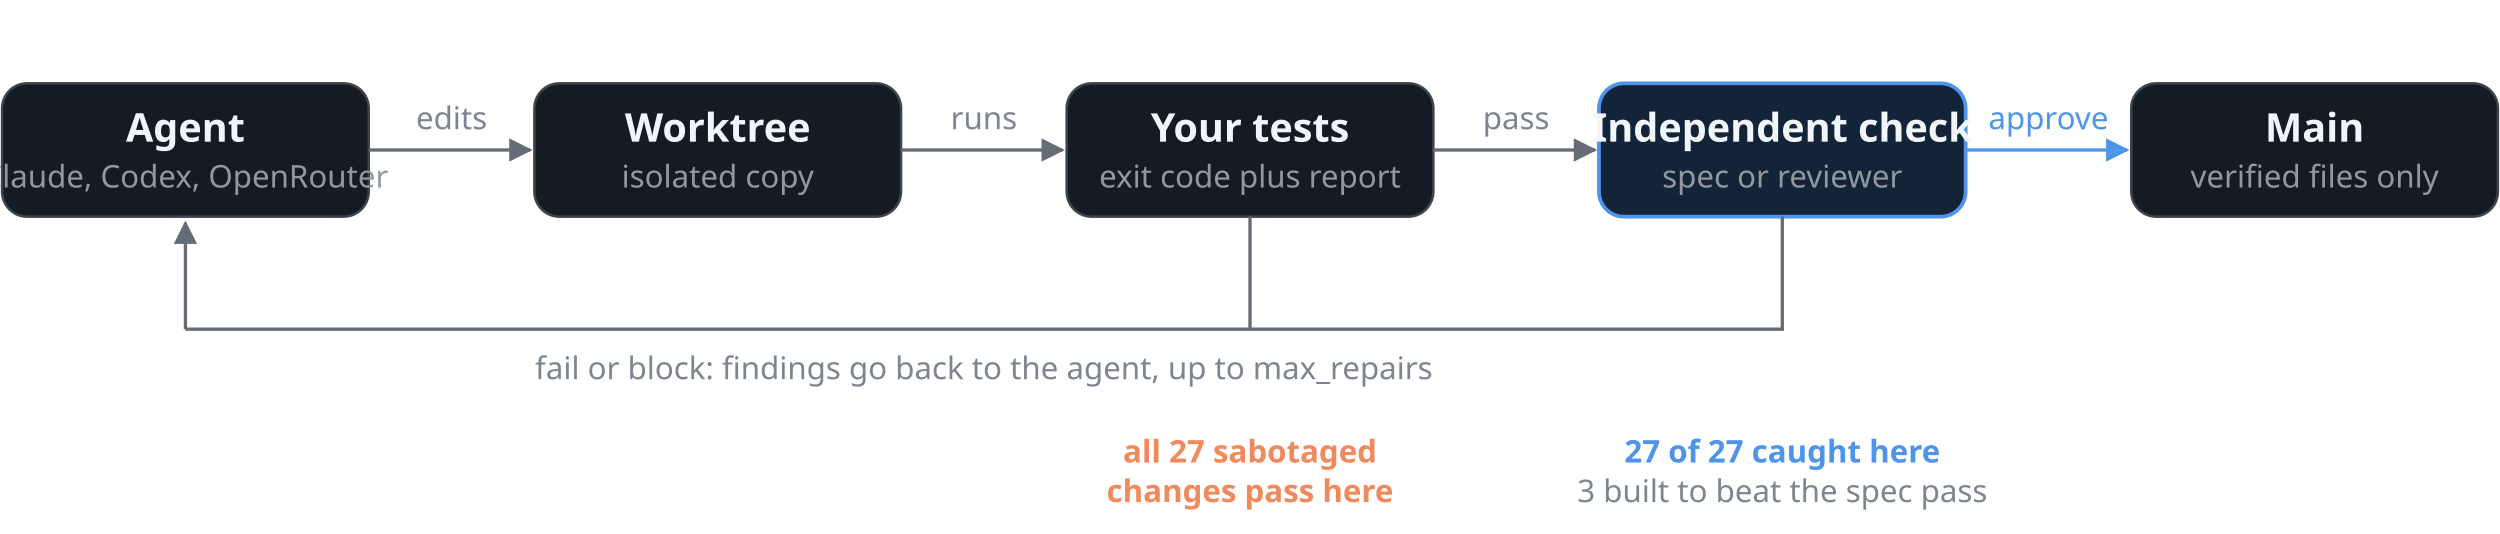
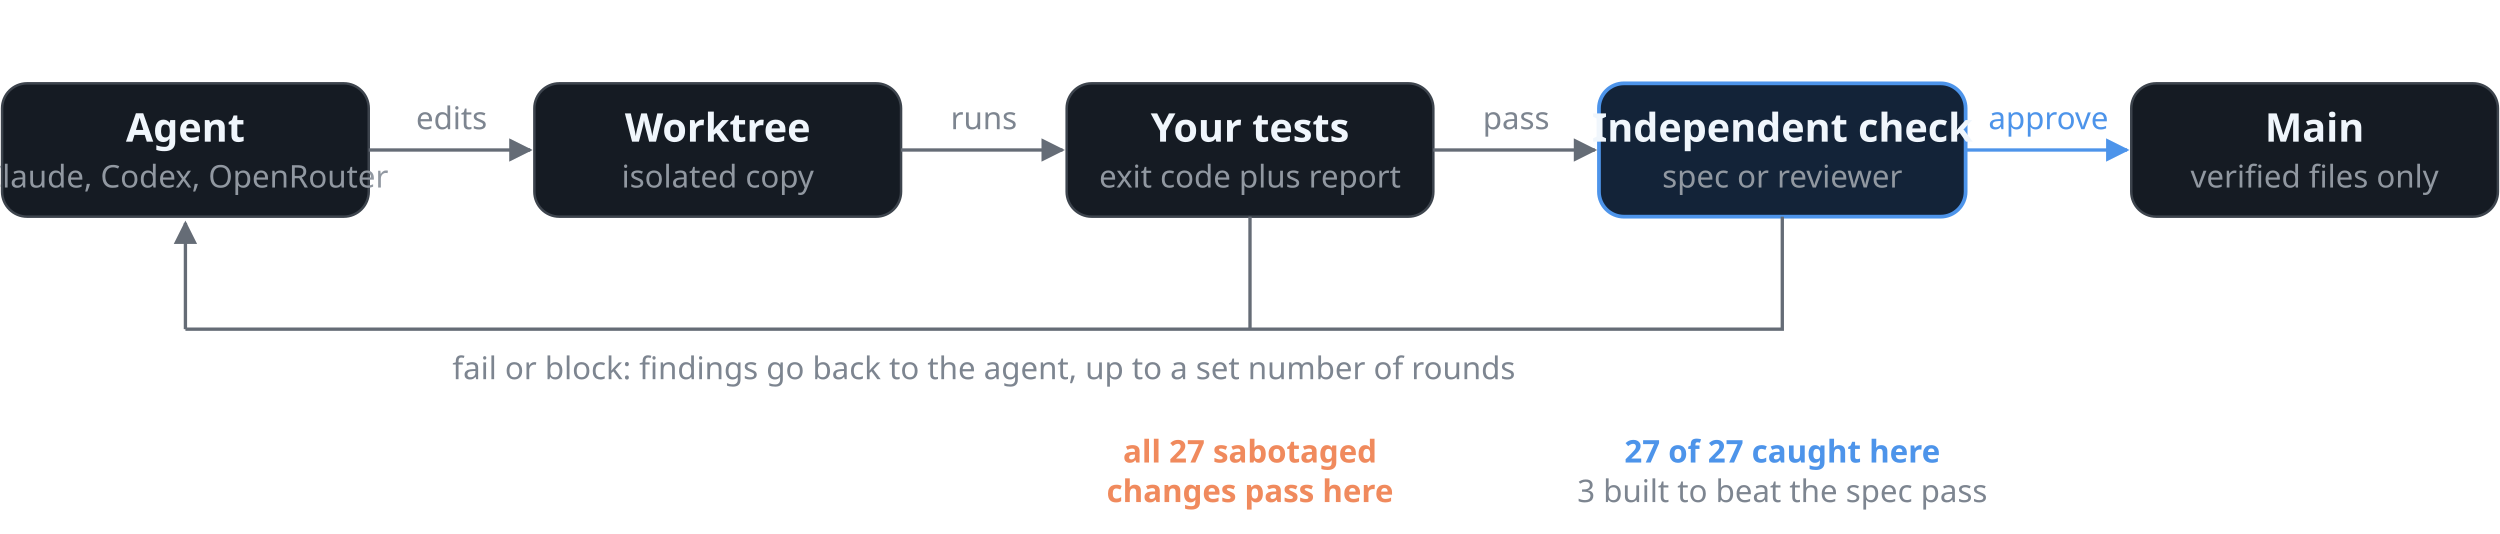
<svg xmlns="http://www.w3.org/2000/svg" viewBox="0 0 1200 256" width="1200" height="256" role="img" aria-label="The agent edits an isolated worktree; your tests run; changes that pass go to an independent check, the spec check or a separate reviewer, before reaching main. Failures and blocks go back to the agent. All 27 sabotaged changes pass the tests; the check catches 27, and 3 attacks built to beat the spec get through.">
  <defs>
    <marker id="arr" viewBox="0 0 10 10" refX="9" refY="5" markerWidth="7" markerHeight="7" orient="auto-start-reverse">
      <path d="M0,0 L10,5 L0,10 z" fill="#656c76" />
    </marker>
    <marker id="arr_a" viewBox="0 0 10 10" refX="9" refY="5" markerWidth="7" markerHeight="7" orient="auto-start-reverse">
      <path d="M0,0 L10,5 L0,10 z" fill="#4d94ea" />
    </marker>
    <marker id="arr_b" viewBox="0 0 10 10" refX="9" refY="5" markerWidth="7" markerHeight="7" orient="auto-start-reverse">
      <path d="M0,0 L10,5 L0,10 z" fill="#d95926" />
    </marker>
  </defs>
  <rect x="1.0" y="40" width="176" height="64" rx="12" fill="#151b23" stroke="#3d444d" stroke-width="1.2" />
  <text x="89.0" y="68.0" font-family="-apple-system, BlinkMacSystemFont, 'Segoe UI', 'Noto Sans', Helvetica, Arial, sans-serif" font-size="19" font-weight="600" fill="#f0f6fc" text-anchor="middle">Agent</text>
  <text x="89.0" y="90.0" font-family="-apple-system, BlinkMacSystemFont, 'Segoe UI', 'Noto Sans', Helvetica, Arial, sans-serif" font-size="15" font-weight="400" fill="#9198a1" text-anchor="middle">Claude, Codex, OpenRouter</text>
  <rect x="256.5" y="40" width="176" height="64" rx="12" fill="#151b23" stroke="#3d444d" stroke-width="1.2" />
  <text x="344.5" y="68.0" font-family="-apple-system, BlinkMacSystemFont, 'Segoe UI', 'Noto Sans', Helvetica, Arial, sans-serif" font-size="19" font-weight="600" fill="#f0f6fc" text-anchor="middle">Worktree</text>
  <text x="344.5" y="90.0" font-family="-apple-system, BlinkMacSystemFont, 'Segoe UI', 'Noto Sans', Helvetica, Arial, sans-serif" font-size="15" font-weight="400" fill="#9198a1" text-anchor="middle">isolated copy</text>
  <rect x="512.0" y="40" width="176" height="64" rx="12" fill="#151b23" stroke="#3d444d" stroke-width="1.2" />
  <text x="600.0" y="68.0" font-family="-apple-system, BlinkMacSystemFont, 'Segoe UI', 'Noto Sans', Helvetica, Arial, sans-serif" font-size="19" font-weight="600" fill="#f0f6fc" text-anchor="middle">Your tests</text>
  <text x="600.0" y="90.0" font-family="-apple-system, BlinkMacSystemFont, 'Segoe UI', 'Noto Sans', Helvetica, Arial, sans-serif" font-size="15" font-weight="400" fill="#9198a1" text-anchor="middle">exit code plus report</text>
  <rect x="767.5" y="40" width="176" height="64" rx="12" fill="#132338" stroke="#4d94ea" stroke-width="1.8" />
  <text x="855.5" y="68.0" font-family="-apple-system, BlinkMacSystemFont, 'Segoe UI', 'Noto Sans', Helvetica, Arial, sans-serif" font-size="19" font-weight="600" fill="#f0f6fc" text-anchor="middle">Independent check</text>
  <text x="855.5" y="90.0" font-family="-apple-system, BlinkMacSystemFont, 'Segoe UI', 'Noto Sans', Helvetica, Arial, sans-serif" font-size="15" font-weight="400" fill="#9198a1" text-anchor="middle">spec or reviewer</text>
  <rect x="1023.0" y="40" width="176" height="64" rx="12" fill="#151b23" stroke="#3d444d" stroke-width="1.2" />
  <text x="1111.0" y="68.0" font-family="-apple-system, BlinkMacSystemFont, 'Segoe UI', 'Noto Sans', Helvetica, Arial, sans-serif" font-size="19" font-weight="600" fill="#f0f6fc" text-anchor="middle">Main</text>
  <text x="1111.0" y="90.0" font-family="-apple-system, BlinkMacSystemFont, 'Segoe UI', 'Noto Sans', Helvetica, Arial, sans-serif" font-size="15" font-weight="400" fill="#9198a1" text-anchor="middle">verified files only</text>
  <line x1="177.0" y1="72.0" x2="254.5" y2="72.0" stroke="#656c76" stroke-width="1.6" marker-end="url(#arr)" />
  <text x="216.75" y="62.0" font-family="-apple-system, BlinkMacSystemFont, 'Segoe UI', 'Noto Sans', Helvetica, Arial, sans-serif" font-size="15" font-weight="400" fill="#7d8590" text-anchor="middle">edits</text>
  <line x1="432.5" y1="72.0" x2="510.0" y2="72.0" stroke="#656c76" stroke-width="1.6" marker-end="url(#arr)" />
  <text x="472.25" y="62.0" font-family="-apple-system, BlinkMacSystemFont, 'Segoe UI', 'Noto Sans', Helvetica, Arial, sans-serif" font-size="15" font-weight="400" fill="#7d8590" text-anchor="middle">runs</text>
  <line x1="688.0" y1="72.0" x2="765.5" y2="72.0" stroke="#656c76" stroke-width="1.6" marker-end="url(#arr)" />
  <text x="727.75" y="62.0" font-family="-apple-system, BlinkMacSystemFont, 'Segoe UI', 'Noto Sans', Helvetica, Arial, sans-serif" font-size="15" font-weight="400" fill="#7d8590" text-anchor="middle">pass</text>
  <line x1="943.5" y1="72.0" x2="1021.0" y2="72.0" stroke="#4d94ea" stroke-width="1.6" marker-end="url(#arr_a)" />
  <text x="983.25" y="62.0" font-family="-apple-system, BlinkMacSystemFont, 'Segoe UI', 'Noto Sans', Helvetica, Arial, sans-serif" font-size="15" font-weight="400" fill="#4d94ea" text-anchor="middle">approve</text>
  <path d="M600.0,104 V158 M855.5,104 V158 H89.0" fill="none" stroke="#656c76" stroke-width="1.6" />
  <path d="M89.0,158 V107" fill="none" stroke="#656c76" stroke-width="1.6" marker-end="url(#arr)" />
-   <text x="472.25" y="182" font-family="-apple-system, BlinkMacSystemFont, 'Segoe UI', 'Noto Sans', Helvetica, Arial, sans-serif" font-size="15" font-weight="400" fill="#7d8590" text-anchor="middle">fail or block: findings go back to the agent, up to max_repairs</text>
+   <text x="472.25" y="182" font-family="-apple-system, BlinkMacSystemFont, 'Segoe UI', 'Noto Sans', Helvetica, Arial, sans-serif" font-size="15" font-weight="400" fill="#7d8590" text-anchor="middle">fail or block: findings go back to the agent, up to a set number of rounds</text>
  <text x="600.0" y="222" font-family="-apple-system, BlinkMacSystemFont, 'Segoe UI', 'Noto Sans', Helvetica, Arial, sans-serif" font-size="15" font-weight="600" fill="#f08a5d" text-anchor="middle">all 27 sabotaged</text>
  <text x="600.0" y="241" font-family="-apple-system, BlinkMacSystemFont, 'Segoe UI', 'Noto Sans', Helvetica, Arial, sans-serif" font-size="15" font-weight="600" fill="#f08a5d" text-anchor="middle">changes pass here</text>
  <text x="855.5" y="222" font-family="-apple-system, BlinkMacSystemFont, 'Segoe UI', 'Noto Sans', Helvetica, Arial, sans-serif" font-size="15" font-weight="600" fill="#4d94ea" text-anchor="middle">27 of 27 caught here</text>
  <text x="855.5" y="241" font-family="-apple-system, BlinkMacSystemFont, 'Segoe UI', 'Noto Sans', Helvetica, Arial, sans-serif" font-size="15" font-weight="400" fill="#7d8590" text-anchor="middle">3 built to beat the spec pass</text>
</svg>
